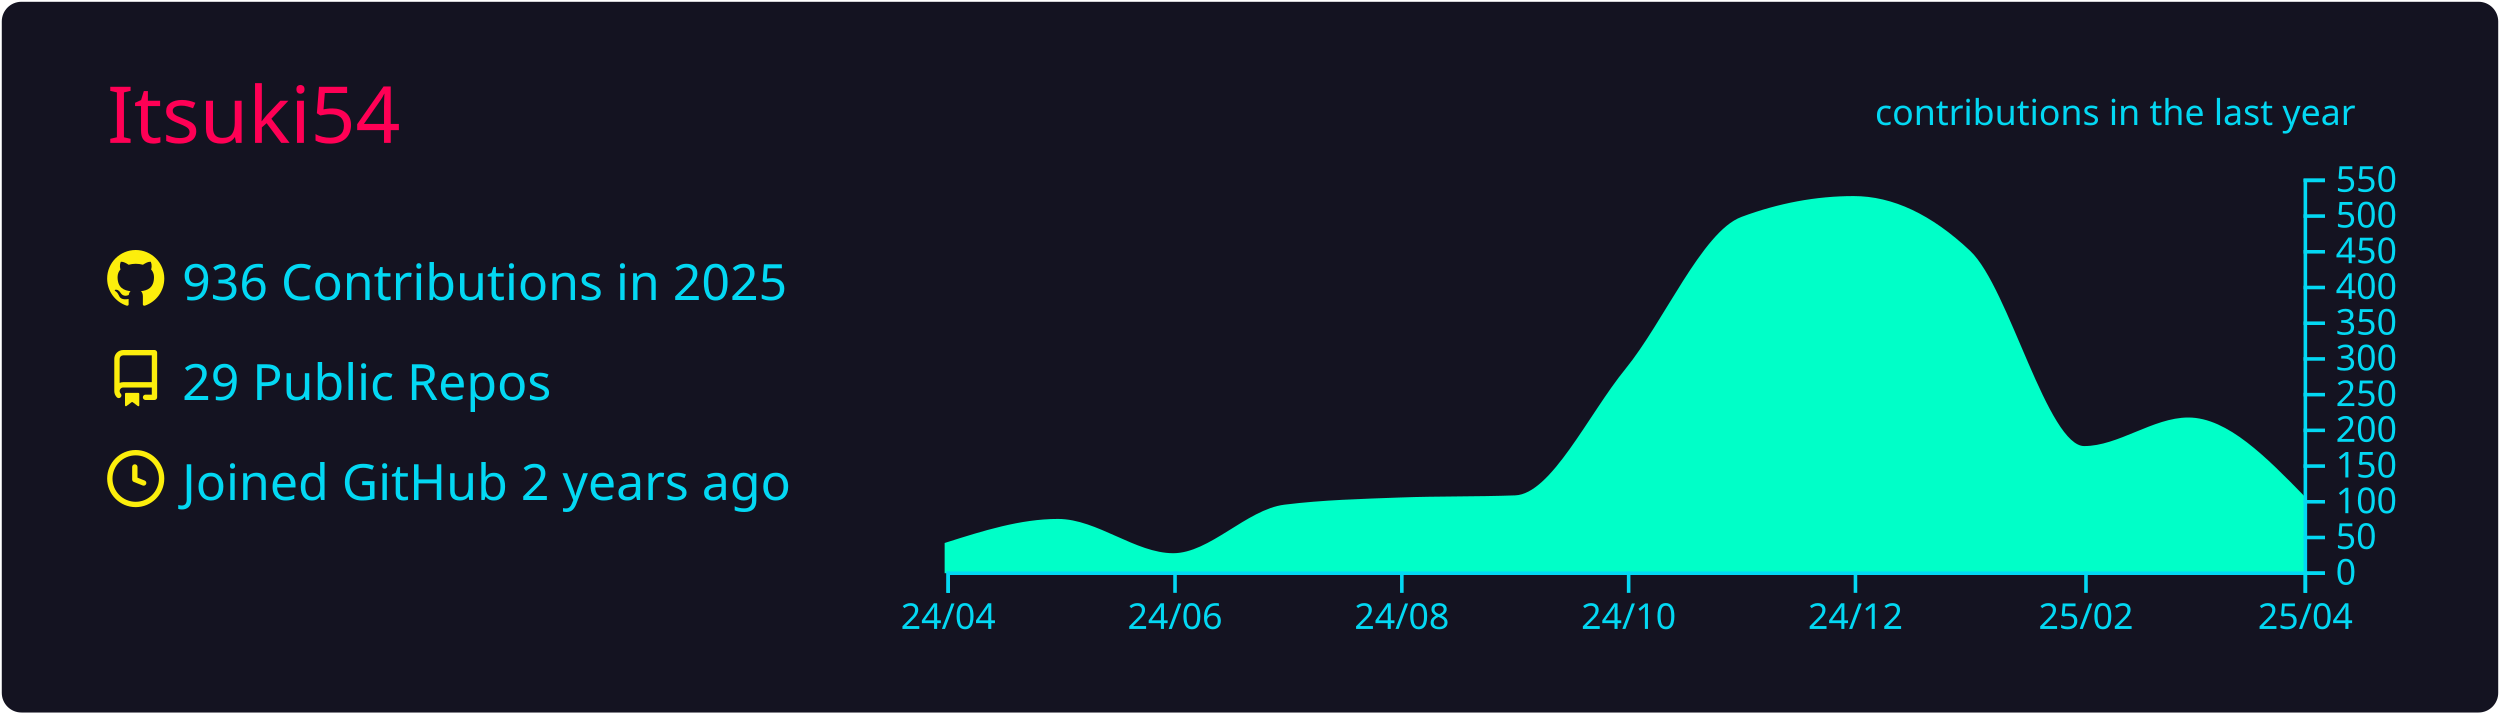
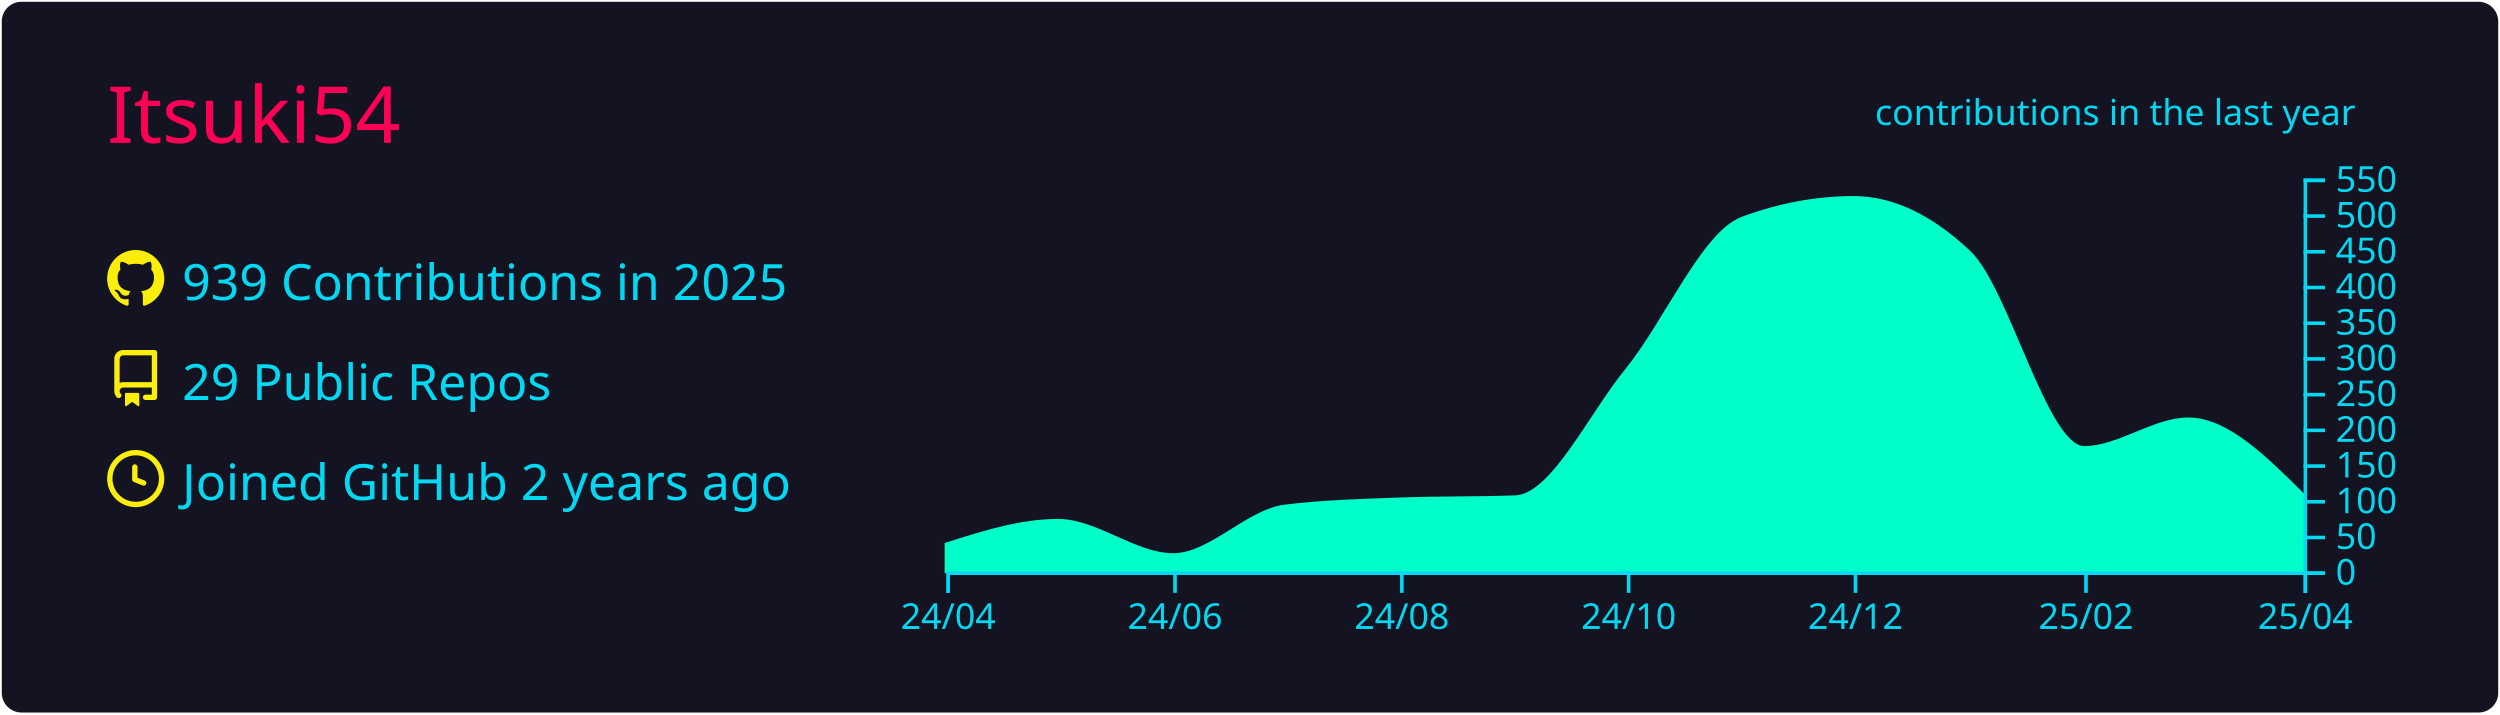
<svg xmlns="http://www.w3.org/2000/svg" width="700" height="200" viewBox="0 0 700 200">
  <style>* {
          font-family: 'Segoe UI', Ubuntu, "Helvetica Neue", Sans-Serif
        }</style>
  <rect x="1" y="1" rx="5" ry="5" height="99%" width="99.714%" stroke="#141321" stroke-width="1" fill="#141321" stroke-opacity="1" />
  <text x="30" y="40" style="font-size: 22px; fill: #ff0055;">Itsuki54</text>
  <g transform="translate(0,40)">
    <g transform="translate(30,30)">
      <g transform="translate(0,0)" width="14" height="14" fill="#fcee0c">
        <path fill-rule="evenodd" d="M8 0C3.58 0 0 3.58 0 8c0 3.54 2.29 6.53 5.47 7.59.4.07.55-.17.55-.38 0-.19-.01-.82-.01-1.49-2.01.37-2.53-.49-2.69-.94-.09-.23-.48-.94-.82-1.13-.28-.15-.68-.52-.01-.53.63-.01 1.08.58 1.23.82.72 1.21 1.87.87 2.33.66.07-.52.28-.87.51-1.07-1.78-.2-3.64-.89-3.64-3.95 0-.87.31-1.59.82-2.15-.08-.2-.36-1.02.08-2.12 0 0 .67-.21 2.2.82.64-.18 1.32-.27 2-.27.68 0 1.36.09 2 .27 1.53-1.04 2.2-.82 2.2-.82.44 1.1.16 1.92.08 2.12.51.56.82 1.27.82 2.15 0 3.07-1.87 3.75-3.65 3.95.29.25.54.73.54 1.48 0 1.07-.01 1.93-.01 2.2 0 .21.15.46.55.38A8.013 8.013 0 0016 8c0-4.42-3.58-8-8-8z" />
      </g>
      <g transform="translate(0,28)" width="14" height="14" fill="#fcee0c">
        <path fill-rule="evenodd" d="M2 2.5A2.5 2.5 0 014.5 0h8.75a.75.75 0 01.75.75v12.5a.75.75 0 01-.75.75h-2.5a.75.75 0 110-1.5h1.75v-2h-8a1 1 0 00-.714 1.7.75.75 0 01-1.072 1.05A2.495 2.495 0 012 11.5v-9zm10.5-1V9h-8c-.356 0-.694.074-1 .208V2.5a1 1 0 011-1h8zM5 12.25v3.25a.25.25 0 00.4.2l1.45-1.087a.25.25 0 01.3 0L8.6 15.7a.25.25 0 00.4-.2v-3.25a.25.25 0 00-.25-.25h-3.5a.25.25 0 00-.25.25z" />
      </g>
      <g transform="translate(0,56)" width="14" height="14" fill="#fcee0c">
        <path fill-rule="evenodd" d="M1.5 8a6.5 6.5 0 1113 0 6.5 6.5 0 01-13 0zM8 0a8 8 0 100 16A8 8 0 008 0zm.5 4.75a.75.75 0 00-1.5 0v3.5a.75.75 0 00.471.696l2.5 1a.75.75 0 00.557-1.392L8.5 7.742V4.75z" />
      </g>
-       <text x="21" y="14" style="fill: #03d8f3; font-size: 14px;">936 Contributions in 2025</text>
+       <text x="21" y="14" style="fill: #03d8f3; font-size: 14px;">939 Contributions in 2025</text>
      <text x="21" y="42" style="fill: #03d8f3; font-size: 14px;">29 Public Repos</text>
      <text x="21" y="70" style="fill: #03d8f3; font-size: 14px;">Joined GitHub 2 years ago</text>
    </g>
    <g color="#00ffc8" transform="translate(295,10)">
-       <path transform="translate(-30,0)" stroke="#00ffc8" fill="#00ffc8" opacity="1" d="M0,102.4C10.411,99.1,20.822,95.8,31.233,95.8C41.991,95.8,52.749,105.4,63.507,105.4C73.918,105.4,84.329,93.09,94.74,91.8C105.498,90.467,116.256,90.2,127.014,89.8C137.772,89.4,148.53,89.6,159.288,89.2C169.699,88.813,180.11,66.357,190.521,53.6C201.279,40.418,212.037,15.196,222.795,11.2C233.205,7.333,243.616,5.4,254.027,5.4C264.785,5.4,275.543,10.467,286.301,20.6C297.059,30.733,307.817,75.4,318.575,75.4C328.292,75.4,338.009,67.4,347.726,67.4C358.484,67.4,369.242,78.4,380,89.4L380,110C369.242,110,358.484,110,347.726,110C338.009,110,328.292,110,318.575,110C307.817,110,297.059,110,286.301,110C275.543,110,264.785,110,254.027,110C243.616,110,233.205,110,222.795,110C212.037,110,201.279,110,190.521,110C180.11,110,169.699,110,159.288,110C148.53,110,137.772,110,127.014,110C116.256,110,105.498,110,94.74,110C84.329,110,73.918,110,63.507,110C52.749,110,41.991,110,31.233,110C20.822,110,10.411,110,0,110Z" />
+       <path transform="translate(-30,0)" stroke="#00ffc8" fill="#00ffc8" opacity="1" d="M0,102.4C10.411,99.1,20.822,95.8,31.233,95.8C41.991,95.8,52.749,105.4,63.507,105.4C73.918,105.4,84.329,93.09,94.74,91.8C105.498,90.467,116.256,90.2,127.014,89.8C137.772,89.4,148.53,89.6,159.288,89.2C169.699,88.813,180.11,66.357,190.521,53.6C201.279,40.418,212.037,15.196,222.795,11.2C233.205,7.333,243.616,5.4,254.027,5.4C264.785,5.4,275.543,10.467,286.301,20.6C297.059,30.733,307.817,75.4,318.575,75.4C328.292,75.4,338.009,67.4,347.726,67.4C358.484,67.4,369.242,78.1,380,88.8L380,110C369.242,110,358.484,110,347.726,110C338.009,110,328.292,110,318.575,110C307.817,110,297.059,110,286.301,110C275.543,110,264.785,110,254.027,110C243.616,110,233.205,110,222.795,110C212.037,110,201.279,110,190.521,110C180.11,110,169.699,110,159.288,110C148.53,110,137.772,110,127.014,110C116.256,110,105.498,110,94.74,110C84.329,110,73.918,110,63.507,110C52.749,110,41.991,110,31.233,110C20.822,110,10.411,110,0,110Z" />
      <g color="#03d8f3" transform="translate(-30,110)" fill="none" font-size="10" font-family="sans-serif" text-anchor="middle">
        <path class="domain" stroke="currentColor" d="M0.5,6V0.5H380.5V6" />
        <g class="tick" opacity="1" transform="translate(0.5,0)">
          <line stroke="currentColor" y2="6" />
          <text fill="currentColor" y="9" dy="0.71em">24/04</text>
        </g>
        <g class="tick" opacity="1" transform="translate(64.00685,0)">
          <line stroke="currentColor" y2="6" />
          <text fill="currentColor" y="9" dy="0.71em">24/06</text>
        </g>
        <g class="tick" opacity="1" transform="translate(127.5137,0)">
          <line stroke="currentColor" y2="6" />
          <text fill="currentColor" y="9" dy="0.71em">24/08</text>
        </g>
        <g class="tick" opacity="1" transform="translate(191.0205,0)">
          <line stroke="currentColor" y2="6" />
          <text fill="currentColor" y="9" dy="0.71em">24/10</text>
        </g>
        <g class="tick" opacity="1" transform="translate(254.5274,0)">
          <line stroke="currentColor" y2="6" />
          <text fill="currentColor" y="9" dy="0.71em">24/12</text>
        </g>
        <g class="tick" opacity="1" transform="translate(319.0753,0)">
          <line stroke="currentColor" y2="6" />
          <text fill="currentColor" y="9" dy="0.71em">25/02</text>
        </g>
        <g class="tick" opacity="1" transform="translate(380.5,0)">
          <line stroke="currentColor" y2="6" />
          <text fill="currentColor" y="9" dy="0.71em">25/04</text>
        </g>
      </g>
      <g color="#03d8f3" transform="translate(350,0)" fill="none" font-size="10" font-family="sans-serif" text-anchor="start">
        <path class="domain" stroke="currentColor" d="M6,110.5H0.5V0.5H6" />
        <g class="tick" opacity="1" transform="translate(0,110.5)">
          <line stroke="currentColor" x2="6" />
          <text fill="currentColor" x="9" dy="0.32em">0</text>
        </g>
        <g class="tick" opacity="1" transform="translate(0,100.5)">
          <line stroke="currentColor" x2="6" />
          <text fill="currentColor" x="9" dy="0.32em">50</text>
        </g>
        <g class="tick" opacity="1" transform="translate(0,90.5)">
          <line stroke="currentColor" x2="6" />
          <text fill="currentColor" x="9" dy="0.32em">100</text>
        </g>
        <g class="tick" opacity="1" transform="translate(0,80.5)">
          <line stroke="currentColor" x2="6" />
          <text fill="currentColor" x="9" dy="0.32em">150</text>
        </g>
        <g class="tick" opacity="1" transform="translate(0,70.5)">
          <line stroke="currentColor" x2="6" />
          <text fill="currentColor" x="9" dy="0.32em">200</text>
        </g>
        <g class="tick" opacity="1" transform="translate(0,60.5)">
          <line stroke="currentColor" x2="6" />
          <text fill="currentColor" x="9" dy="0.32em">250</text>
        </g>
        <g class="tick" opacity="1" transform="translate(0,50.5)">
          <line stroke="currentColor" x2="6" />
          <text fill="currentColor" x="9" dy="0.32em">300</text>
        </g>
        <g class="tick" opacity="1" transform="translate(0,40.5)">
          <line stroke="currentColor" x2="6" />
          <text fill="currentColor" x="9" dy="0.32em">350</text>
        </g>
        <g class="tick" opacity="1" transform="translate(0,30.5)">
          <line stroke="currentColor" x2="6" />
          <text fill="currentColor" x="9" dy="0.32em">400</text>
        </g>
        <g class="tick" opacity="1" transform="translate(0,20.5)">
          <line stroke="currentColor" x2="6" />
          <text fill="currentColor" x="9" dy="0.32em">450</text>
        </g>
        <g class="tick" opacity="1" transform="translate(0,10.5)">
          <line stroke="currentColor" x2="6" />
          <text fill="currentColor" x="9" dy="0.32em">500</text>
        </g>
        <g class="tick" opacity="1" transform="translate(0,0.5)">
          <line stroke="currentColor" x2="6" />
          <text fill="currentColor" x="9" dy="0.32em">550</text>
        </g>
      </g>
      <g>
        <text y="-15" x="230" style="fill: #03d8f3; font-size: 10px;">contributions in the last year</text>
      </g>
    </g>
  </g>
</svg>
